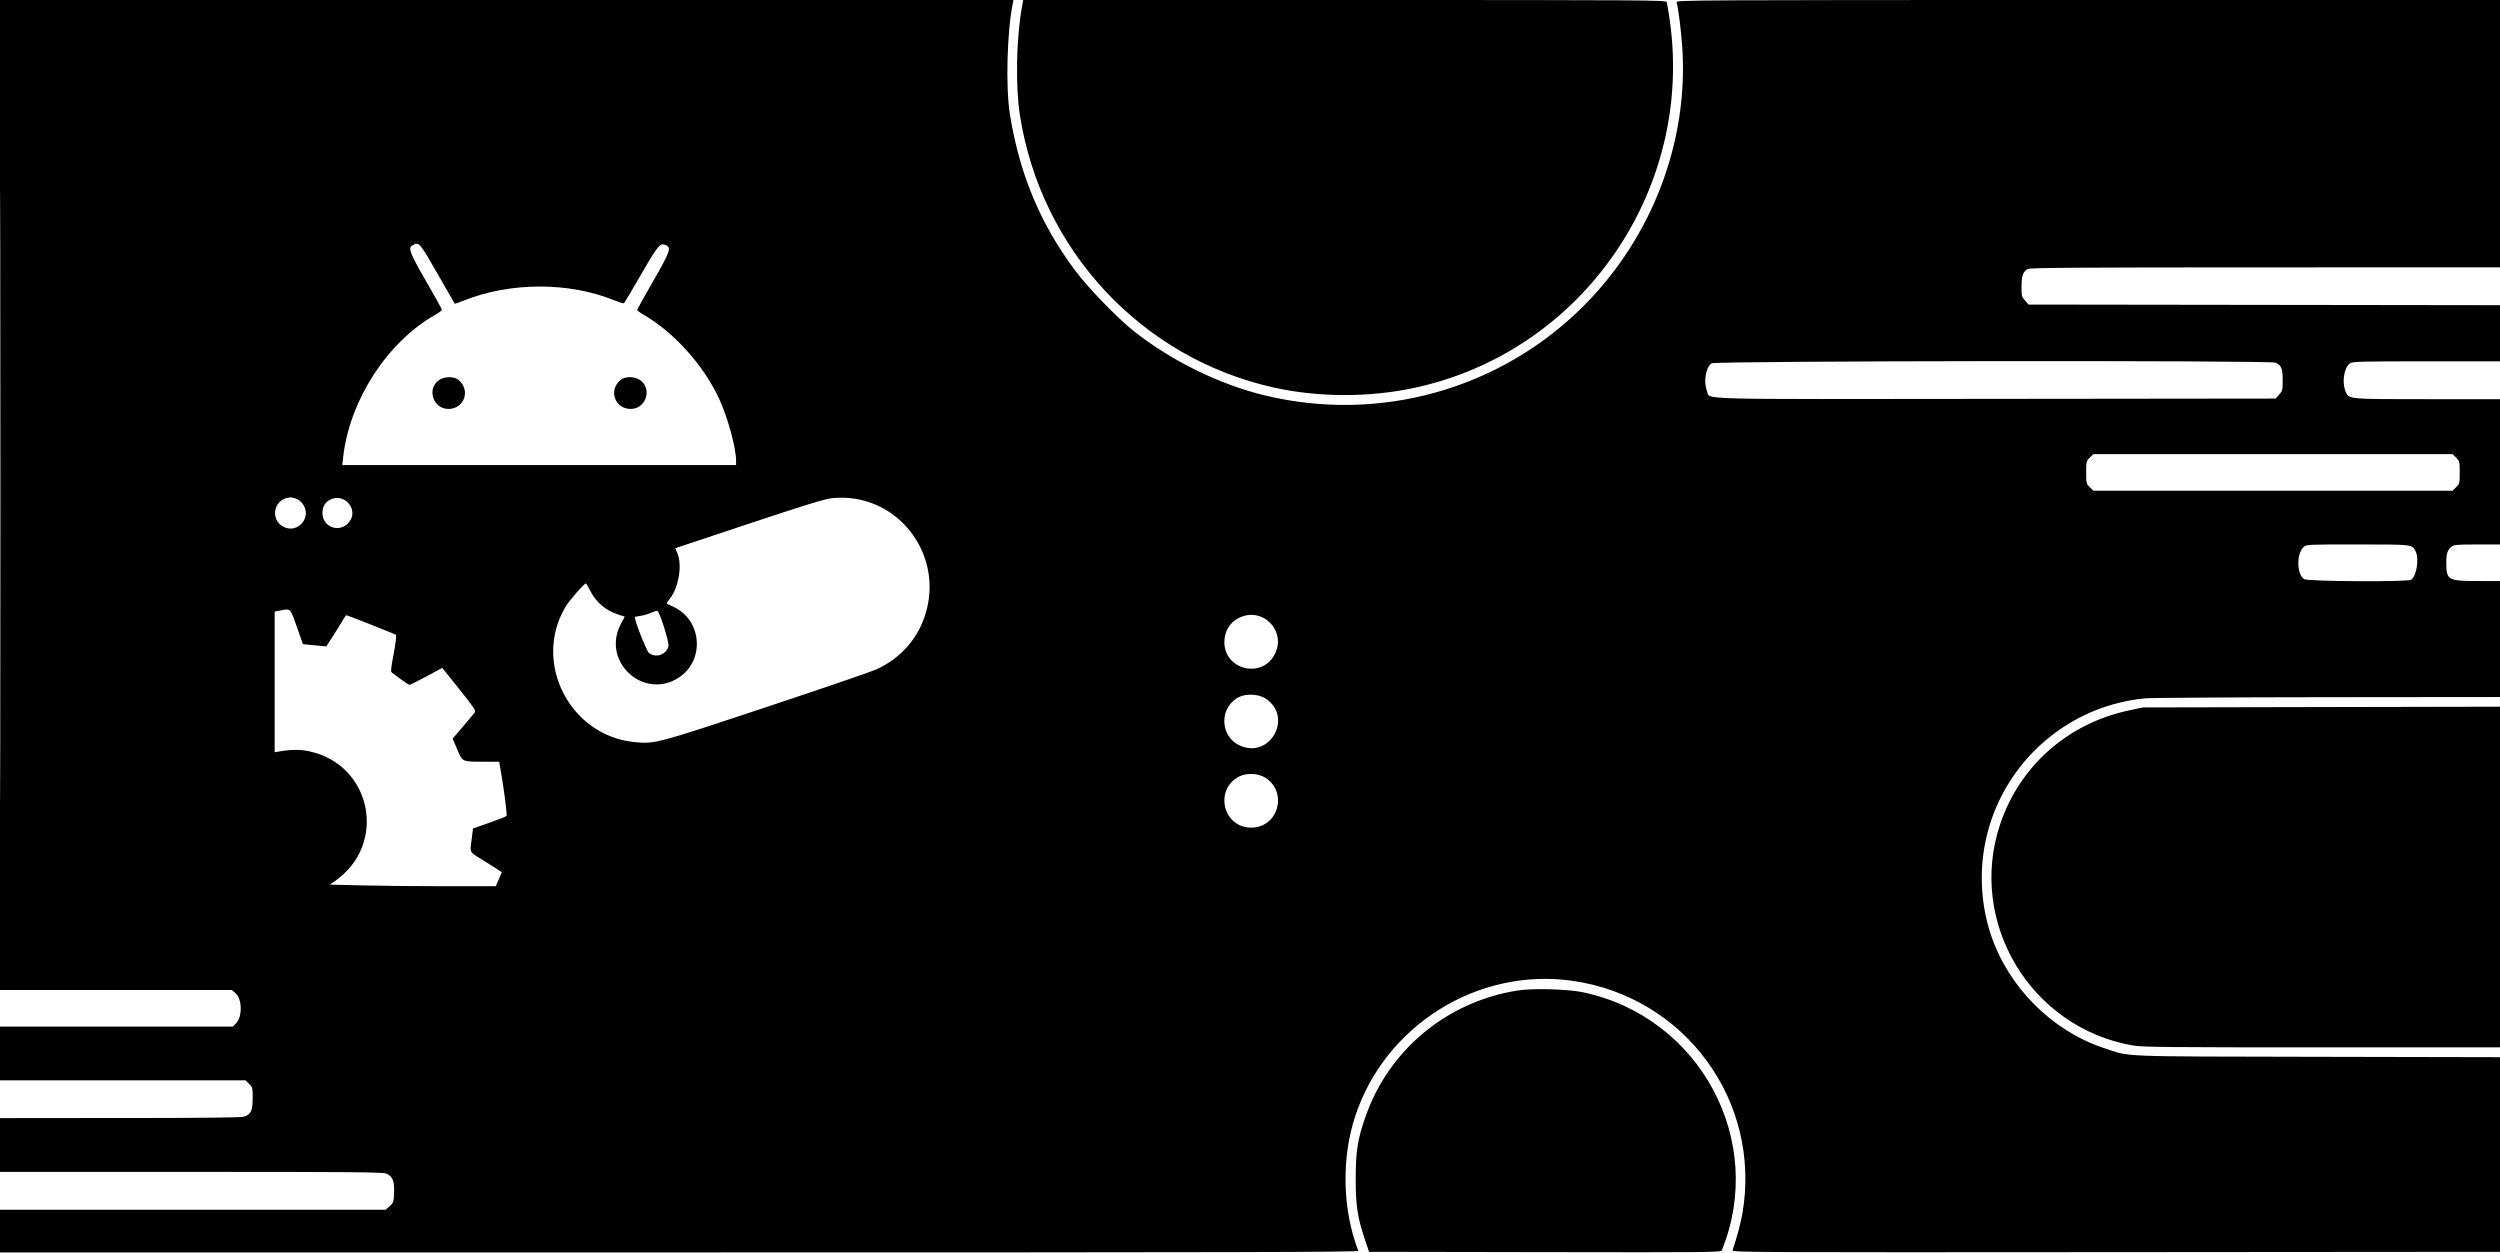
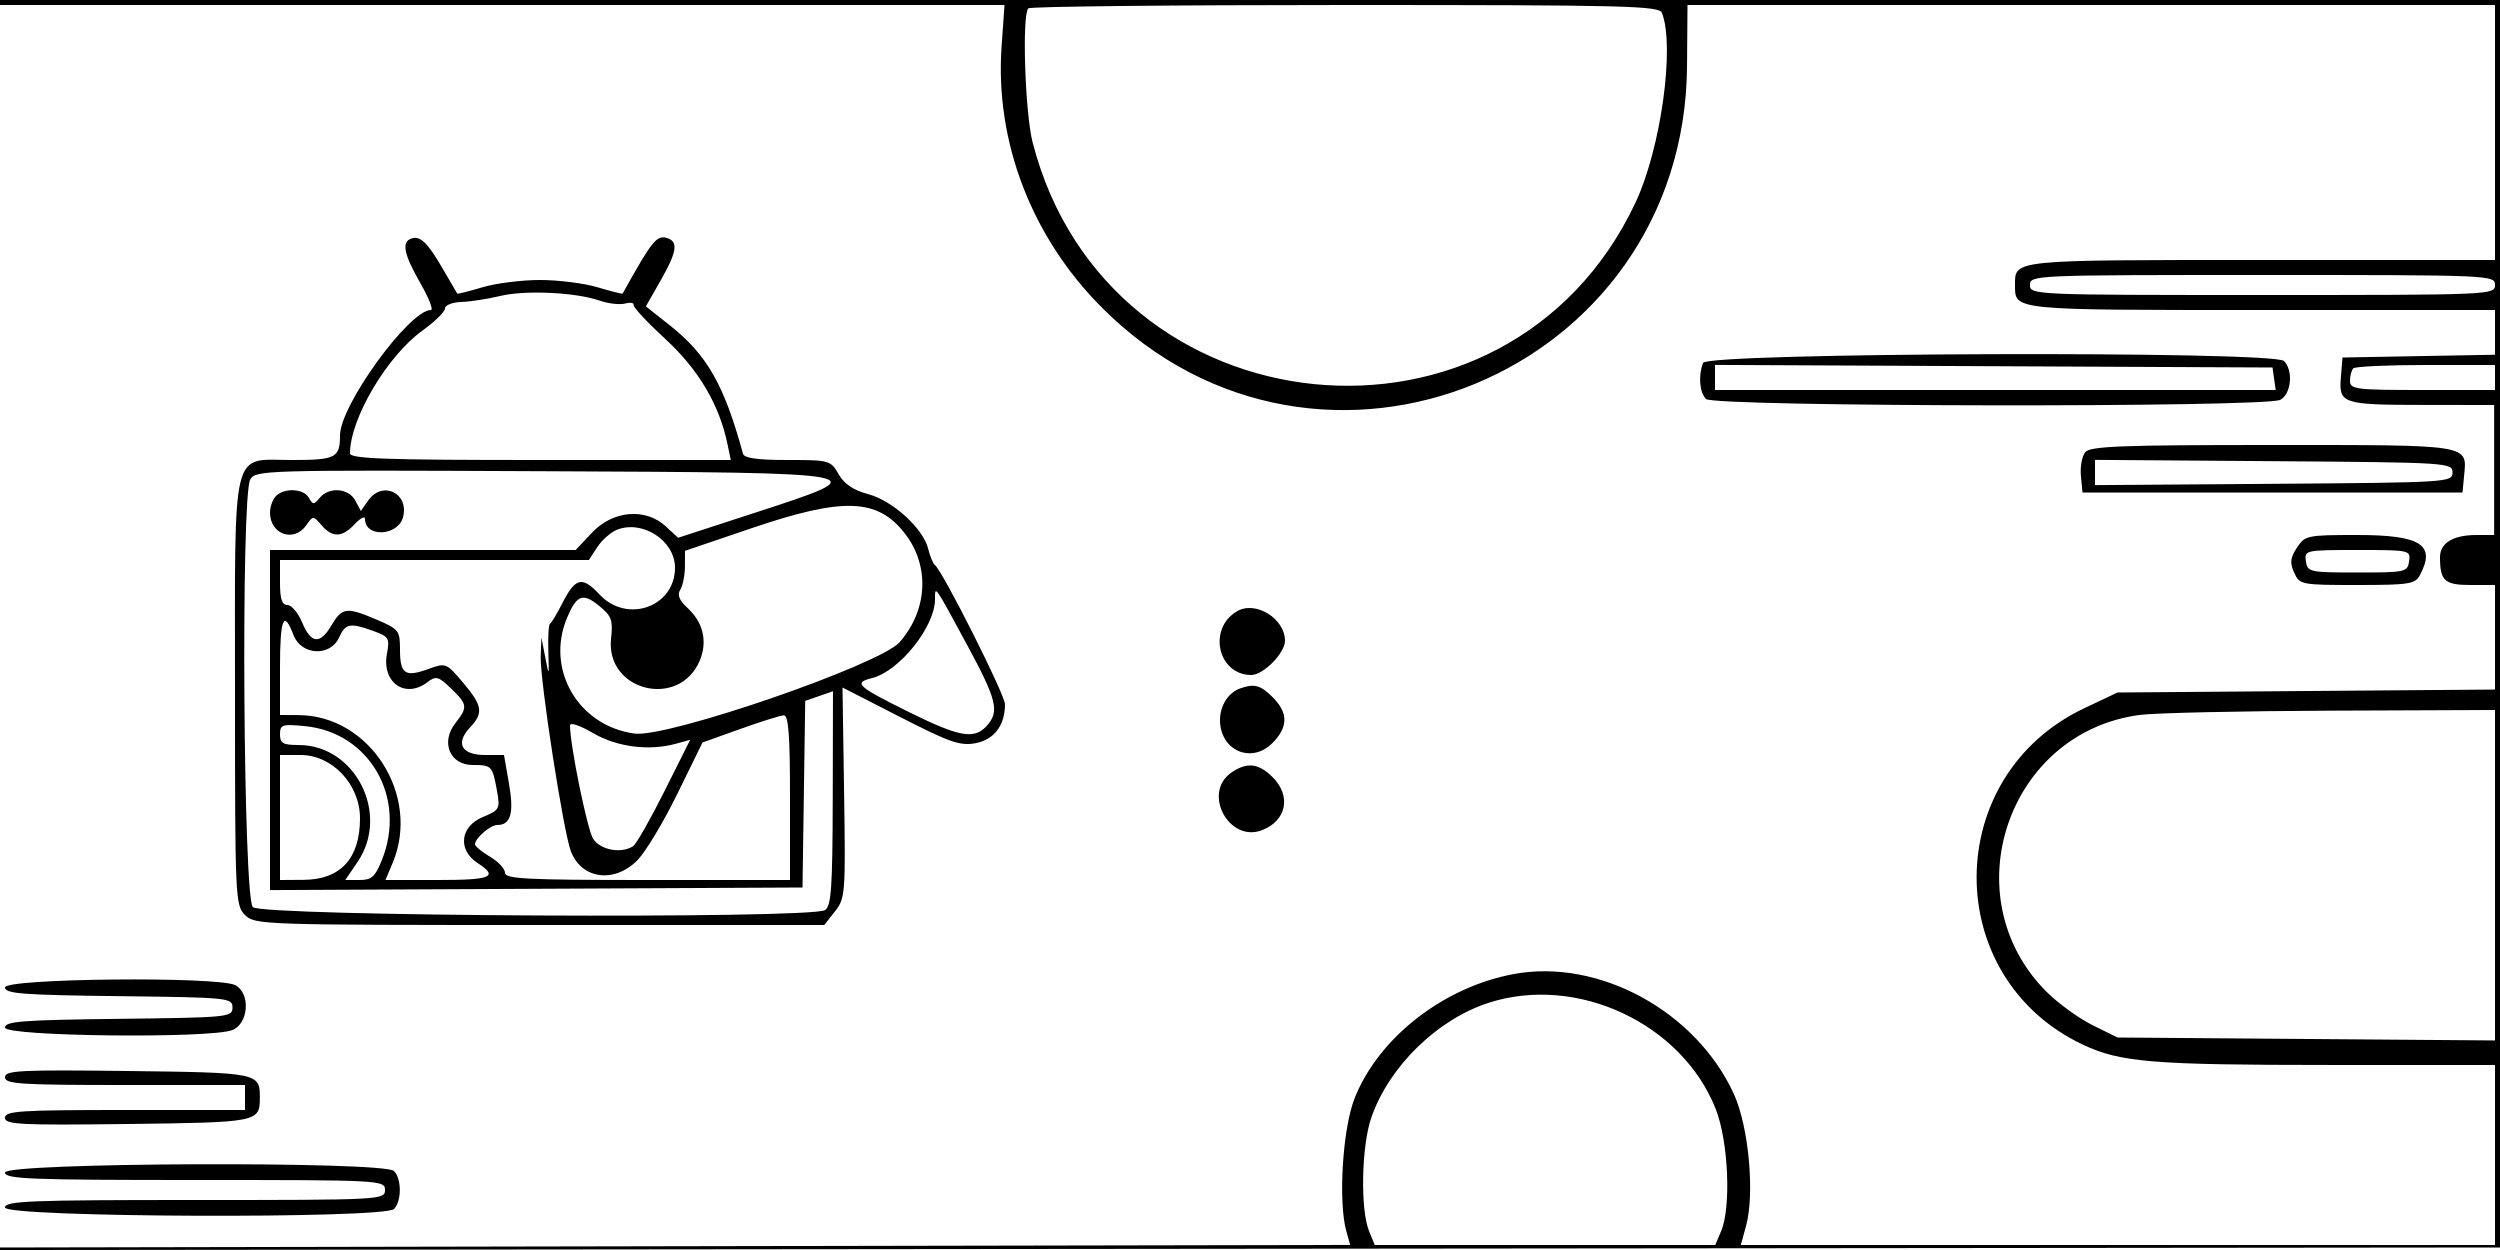
- <svg xmlns="http://www.w3.org/2000/svg" width="2048" height="1026" viewBox="0 0 2048 1026" version="1.1">
-   <path d="M 0 405.500 L 0 811 94.984 811 L 189.968 811 193.160 813.851 C 198.471 818.597, 198.577 833.150, 193.339 838.388 L 190.727 841 95.364 841 L 0 841 0 863 L 0 885 100.577 885 L 201.154 885 204.077 887.923 C 206.872 890.718, 207 891.238, 207 899.788 C 207 910.195, 205.393 913.309, 199.196 914.903 C 197.007 915.466, 162.276 915.854, 114 915.855 C 69.175 915.855, 25.188 915.888, 16.250 915.928 L 0 916 0 938 L 0 960 156.532 960 C 289.553 960, 313.575 960.213, 316.466 961.421 C 321.618 963.574, 323.272 967.678, 322.838 977.235 C 322.497 984.744, 322.297 985.346, 319.223 988.092 L 315.968 991 157.984 991 L 0 991 0 1008.500 L 0 1026 556.607 1026 C 1017.503 1026, 1113.127 1025.773, 1112.707 1024.679 C 1099.755 990.926, 1098.763 949.427, 1110.079 914.745 C 1134.467 839.998, 1210.548 792.446, 1288.107 803.474 C 1380.562 816.621, 1443.173 902.260, 1427.402 994 C 1426.056 1001.827, 1423.503 1011.401, 1419.334 1024.252 C 1418.793 1025.918, 1434.038 1025.991, 1733.633 1025.752 L 2048.500 1025.500 2048.808 512.750 L 2049.117 0 1710.991 0 C 1389.428 0, 1372.892 0.086, 1373.404 1.750 C 1374.861 6.485, 1377.109 24.197, 1378.101 38.750 C 1383.350 115.790, 1353.524 194.188, 1297.613 250.314 C 1229.421 318.767, 1130.691 346.633, 1036.500 324.012 C 999.334 315.086, 959.730 295.704, 929 271.401 C 915.532 260.750, 891.536 235.995, 880.882 221.763 C 852.249 183.512, 835.179 142.654, 827.295 93.500 C 823.782 71.593, 824.936 26.232, 829.592 3.250 L 830.250 0 415.125 0 L 0 0 0 405.500 M 837.087 6.250 C 832.547 31.438, 831.817 70.549, 835.450 94 C 852.582 204.605, 934.958 293.204, 1043.151 317.393 C 1079.633 325.549, 1120.949 325.719, 1158 317.867 C 1296.759 288.457, 1389.074 154.285, 1367.414 13.500 C 1366.568 8, 1365.648 2.712, 1365.371 1.750 C 1364.891 0.089, 1351.467 0, 1101.539 0 L 838.214 0 837.087 6.250 M 0.495 406 C 0.495 629.025, 0.610 720.263, 0.750 608.750 C 0.890 497.238, 0.890 314.763, 0.750 203.250 C 0.610 91.738, 0.495 182.975, 0.495 406 M 337.750 201.080 C 334.146 203.179, 335.774 207.403, 349 230.273 C 356.150 242.636, 362 253.214, 362 253.780 C 362 254.346, 359.615 256.155, 356.700 257.800 C 317.543 279.899, 286.636 327.371, 281.210 373.750 L 280.362 381 441.681 381 L 603 381 603 377.551 C 603 366.899, 596.139 341.796, 589.060 326.546 C 576.240 298.930, 551.906 271.979, 526.750 257.537 C 524.138 256.037, 522 254.398, 522 253.893 C 522 253.389, 527.850 242.828, 535 230.424 C 548.903 206.305, 550.105 202.916, 545.500 200.818 C 540.832 198.691, 539.114 200.724, 525.159 224.891 C 517.822 237.598, 511.483 248.201, 511.073 248.455 C 510.663 248.708, 507.068 247.589, 503.083 245.967 C 466.145 230.935, 418.278 230.993, 380.205 246.117 C 376.103 247.747, 372.647 248.949, 372.526 248.790 C 372.404 248.630, 366.771 238.825, 360.008 227 C 343.302 197.791, 343.334 197.828, 337.750 201.080 M 1661.110 220.396 C 1657.237 222.542, 1656.074 225.830, 1656.035 234.734 C 1656.002 242.443, 1656.186 243.177, 1658.918 246.234 L 1661.836 249.500 1854.918 249.758 L 2048 250.015 2048 234.508 L 2048 219 1855.750 219.035 C 1698.093 219.064, 1663.070 219.309, 1661.110 220.396 M 1402.117 297.631 C 1397.269 301.026, 1395.323 313.051, 1398.421 320.466 C 1401.397 327.588, 1380.813 327.041, 1635.045 326.756 L 1864.164 326.500 1867.082 323.234 C 1869.839 320.149, 1869.999 319.486, 1869.978 311.234 C 1869.954 301.971, 1868.960 299.492, 1864.316 297.117 C 1860.311 295.069, 1405.052 295.575, 1402.117 297.631 M 1925.117 297.631 C 1920.269 301.026, 1918.323 313.051, 1921.421 320.466 C 1924.228 327.182, 1922.359 327, 1988.450 327 L 2048 327 2048 311.500 L 2048 296 1987.723 296 C 1933.614 296, 1927.207 296.167, 1925.117 297.631 M 360.190 311.026 C 349.298 317.666, 354.434 334.984, 367.300 334.996 C 380.522 335.009, 385.833 319.306, 375.385 311.088 C 371.860 308.316, 364.683 308.286, 360.190 311.026 M 508.615 311.088 C 498.167 319.306, 503.478 335.009, 516.700 334.996 C 529.566 334.984, 534.702 317.666, 523.810 311.026 C 519.317 308.286, 512.140 308.316, 508.615 311.088 M 1711.923 374.923 C 1709.118 377.728, 1709 378.216, 1709 387 C 1709 395.784, 1709.118 396.272, 1711.923 399.077 L 1714.846 402 1862 402 L 2009.154 402 2012.077 399.077 C 2014.882 396.272, 2015 395.784, 2015 387 C 2015 378.216, 2014.882 377.728, 2012.077 374.923 L 2009.154 372 1862 372 L 1714.846 372 1711.923 374.923 M 234.462 408.074 C 223.947 411.096, 221.982 425.360, 231.299 431.040 C 243.620 438.553, 256.722 423.142, 247.416 412.083 C 245.145 409.384, 243.468 408.475, 239 407.521 C 238.175 407.345, 236.133 407.594, 234.462 408.074 M 681.078 408.159 C 675.589 408.766, 657.959 414.206, 613.400 429.041 L 553.145 449.103 554.779 452.801 C 559.061 462.491, 556.099 481.191, 548.836 490.316 C 547.166 492.415, 545.957 494.247, 546.150 494.386 C 546.342 494.526, 549.066 495.869, 552.203 497.371 C 575.124 508.344, 577.431 540.928, 556.278 554.939 C 527.511 573.994, 492.482 542.161, 508.468 511.492 L 511.771 505.155 506.635 503.496 C 495.970 500.049, 488.070 493.264, 483.228 483.393 C 481.774 480.427, 480.282 478, 479.913 478 C 478.456 478, 466.307 491.964, 463.179 497.235 C 436.144 542.789, 466.823 602.761, 519.801 607.922 C 536.469 609.545, 537.294 609.326, 627.400 579.380 C 673.105 564.190, 713.803 550.251, 717.840 548.404 C 737.097 539.596, 750.846 524.563, 757.477 505.068 C 774.849 453.992, 734.093 402.294, 681.078 408.159 M 269.420 409.885 C 265.510 412.270, 263.583 416.853, 264.286 422.096 C 265.637 432.166, 277.715 436.131, 284.962 428.884 C 295.339 418.507, 282.007 402.210, 269.420 409.885 M 1887.127 448.096 C 1881.172 453.645, 1881.434 470.434, 1887.540 474.434 C 1890.441 476.335, 1971.576 476.832, 1975.055 474.970 C 1979.528 472.577, 1981.970 457.721, 1978.883 451.684 C 1975.921 445.893, 1977.206 446.046, 1931.439 446.022 C 1890.102 446, 1889.338 446.036, 1887.127 448.096 M 2008.367 447.772 C 2004.945 450.544, 2004 453.408, 2004 461 C 2004 475.129, 2005.383 475.949, 2029.250 475.978 L 2048 476 2048 461 L 2048 446 2029.250 446.022 C 2012.996 446.042, 2010.216 446.274, 2008.367 447.772 M 232 499.649 C 230.625 499.875, 228.488 500.280, 227.250 500.549 L 225 501.038 225 558.650 L 225 616.262 228.750 615.602 C 238.229 613.934, 245.774 613.867, 253 615.386 C 304.863 626.286, 317.777 692.055, 273.952 722.091 L 270.171 724.683 297.248 725.341 C 312.140 725.704, 342.727 726, 365.217 726 L 406.110 726 408.555 720.471 C 409.900 717.431, 411 714.761, 411 714.539 C 411 714.317, 405.712 710.889, 399.250 706.921 C 383.652 697.345, 384.910 699.176, 386.311 688.095 L 387.500 678.690 400.748 674.047 C 408.035 671.493, 414.406 668.975, 414.906 668.452 C 415.656 667.667, 412.517 643.726, 409.504 627.250 L 408.909 624 397.205 623.989 C 378.185 623.971, 378.982 624.325, 374.581 613.932 L 370.829 605.071 379.191 595.285 C 383.791 589.903, 388.153 584.720, 388.886 583.767 C 390.066 582.230, 388.630 580.049, 376.267 564.588 L 362.316 547.142 349.439 554.071 C 342.357 557.882, 336.086 561, 335.504 561 C 334.922 561, 331.983 559.148, 328.973 556.885 C 325.963 554.621, 322.660 552.179, 321.633 551.458 C 319.821 550.186, 319.847 549.717, 322.516 535.507 C 324.078 527.189, 324.884 520.531, 324.383 520.090 C 323.544 519.353, 284.703 504, 283.678 504 C 283.410 504, 281.945 506.137, 280.423 508.750 C 278.900 511.363, 275.333 517.112, 272.494 521.527 L 267.333 529.553 257.741 528.624 L 248.149 527.696 243.211 513.598 C 238.005 498.735, 237.953 498.670, 232 499.649 M 533.324 502.002 C 531.027 503.021, 527.089 504.164, 524.574 504.541 C 522.058 504.918, 520 505.313, 520 505.417 C 520 508.751, 529.534 533.021, 531.524 534.750 C 536.879 539.406, 545.848 536.436, 547.608 529.425 C 548.365 526.408, 540.345 500.844, 538.500 500.394 C 537.950 500.259, 535.621 500.983, 533.324 502.002 M 1015.500 505.896 C 1007.626 509.541, 1003 516.982, 1003 526.001 C 1003 548.735, 1033.680 556.269, 1044.206 536.120 C 1054.095 517.190, 1034.857 496.934, 1015.500 505.896 M 1015.459 570.826 C 998.821 578.605, 998.798 602.875, 1015.421 610.616 C 1040.324 622.211, 1059.761 587.444, 1036.852 572.283 C 1031.388 568.668, 1021.514 567.995, 1015.459 570.826 M 1757.883 572.047 C 1700.358 577.171, 1650.687 616.016, 1631.622 670.787 C 1620.876 701.659, 1620.723 735.675, 1631.191 766.500 C 1645.631 809.020, 1681.157 844.483, 1723.349 858.492 C 1745.911 865.984, 1731.565 865.390, 1898.213 865.734 L 2047.926 866.044 2048.255 875.272 C 2048.437 880.347, 2048.585 874.375, 2048.585 862 C 2048.585 849.625, 2048.436 843.663, 2048.255 848.750 L 2047.925 858 1902.093 858 C 1775.947 858, 1755.063 857.794, 1747.381 856.475 C 1663.621 842.091, 1611.627 755.612, 1638.482 675.349 C 1654.574 627.252, 1694.031 592.507, 1744.700 581.812 L 1755.500 579.532 1901.750 579.228 L 2048 578.925 2048 574.962 L 2048 571 1907.250 571.139 C 1829.838 571.216, 1762.622 571.624, 1757.883 572.047 M 1015.252 636.050 C 994.467 646.606, 1001.762 678, 1025 678 C 1046.914 678, 1055.227 649.443, 1036.852 637.283 C 1031.122 633.492, 1021.384 632.935, 1015.252 636.050 M 1242.628 811.505 C 1184.782 820.945, 1137.591 860.292, 1118.568 914.943 C 1112.094 933.543, 1110.620 942.890, 1110.595 965.500 C 1110.571 987.757, 1112.053 997.449, 1118.315 1016 L 1121.521 1025.500 1265.652 1025.753 C 1402.223 1025.993, 1409.821 1025.915, 1410.499 1024.253 C 1447.054 934.624, 1392.721 833.326, 1297.159 812.944 C 1284.236 810.188, 1255.369 809.426, 1242.628 811.505" stroke="none" fill="black" fill-rule="evenodd" />
+ <svg xmlns="http://www.w3.org/2000/svg" width="500" height="250" viewBox="0 0 500 250" version="1.1">
+   <path d="M 0 125.002 L 0 250.004 250.250 249.752 L 500.500 249.500 500.754 124.750 L 501.008 0 250.504 0 L 0 0 0 125.002 M -0 125.250 L -0 249.500 135.017 249.243 L 270.035 248.986 269.267 246.243 C 267.621 240.359, 268.518 225.783, 270.899 219.715 C 275.658 207.591, 288.646 197.432, 302.740 194.811 C 319.732 191.651, 339.157 202.216, 346.751 218.747 C 349.752 225.280, 350.992 238.749, 349.192 245.267 L 348.161 249 423.581 249 L 499 249 499 231 L 499 213 465.750 212.994 C 430.477 212.988, 424.090 212.463, 416.624 208.953 C 388.121 195.555, 388.251 155.200, 416.841 141.655 L 423.500 138.500 461.250 138.205 L 499 137.910 499 127.455 L 499 117 494.107 117 C 488.925 117, 488 116.160, 488 111.453 C 488 108.586, 490.617 107, 495.348 107 L 498.828 107 498.828 94 L 498.828 81 484.664 80.985 C 468.393 80.967, 467.743 80.747, 468.181 75.398 L 468.500 71.500 483.750 71.224 L 499 70.948 499 66.474 L 499 62 452.200 62 C 402.203 62, 403 62.081, 403 57 C 403 51.919, 402.203 52, 452.200 52 L 499 52 499 26.500 L 499 1 418.250 1 L 337.500 1 337.406 13.250 C 336.934 74.782, 263.835 104.978, 220.429 61.571 C 206.336 47.479, 198.973 28.337, 200.318 9.288 L 200.903 1 100.451 1 L 0 1 -0 125.250 M 205.667 1.667 C 204.365 2.969, 205.001 22.584, 206.539 28.540 C 221.622 86.969, 301.570 94.900, 327.106 40.500 C 332.173 29.706, 335.006 9.390, 332.393 2.582 C 331.848 1.163, 325.335 1, 269.060 1 C 234.560 1, 206.033 1.300, 205.667 1.667 M 82.250 47.718 C 80.271 48.428, 80.767 50.849, 84.073 56.628 C 85.764 59.583, 86.712 62, 86.182 62 C 81.854 62, 68 81.089, 68 87.053 C 68 91.561, 67.152 92, 58.450 92 C 46.093 92, 47 88.300, 47 138.723 C 47 179.667, 47.063 181.063, 49 183 C 50.953 184.953, 52.333 185, 107.927 185 L 164.855 185 166.996 182.278 C 169.056 179.659, 169.125 178.754, 168.819 158.528 L 168.500 137.500 180.027 143.403 C 189.970 148.496, 192.043 149.214, 195.124 148.637 C 198.825 147.942, 201 145.059, 201 140.848 C 201 138.957, 188.504 114.145, 186.975 113 C 186.608 112.725, 186.007 111.271, 185.640 109.769 C 184.643 105.695, 178.543 100.138, 173.626 98.822 C 170.670 98.032, 168.850 96.804, 167.723 94.840 C 166.132 92.067, 165.889 92, 157.515 92 C 151.501 92, 148.835 91.626, 148.597 90.750 C 144.842 76.966, 141.409 70.951, 133.920 65.031 L 129.171 61.277 132.085 56.174 C 135.297 50.550, 135.682 48.476, 133.659 47.700 C 131.414 46.838, 130.561 47.866, 124.525 58.713 C 124.460 58.831, 122.219 58.268, 119.544 57.463 C 116.870 56.658, 111.675 56, 108 56 C 104.325 56, 99.130 56.658, 96.456 57.463 C 93.781 58.268, 91.526 58.831, 91.443 58.713 C 91.360 58.596, 90.081 56.401, 88.601 53.835 C 85.535 48.520, 84.035 47.076, 82.250 47.718 M 406 57 C 406 58.971, 406.667 59, 452.500 59 C 498.333 59, 499 58.971, 499 57 C 499 55.029, 498.333 55, 452.500 55 C 406.667 55, 406 55.029, 406 57 M 100 59.201 C 97.525 59.803, 94.037 60.341, 92.250 60.397 C 90.463 60.454, 89 61.035, 89 61.688 C 89 62.341, 86.979 64.327, 84.510 66.100 C 77.422 71.191, 70 83.752, 70 90.659 C 70 91.757, 76.903 92, 108.079 92 L 146.159 92 145.482 88.750 C 143.849 80.915, 139.691 73.894, 133.086 67.818 C 129.464 64.485, 126.597 61.410, 126.716 60.982 C 126.835 60.555, 126.061 60.433, 124.997 60.711 C 123.932 60.989, 121.654 60.726, 119.933 60.126 C 115.133 58.453, 105.009 57.983, 100 59.201 M 340.607 72.582 C 339.629 75.131, 339.906 78.506, 341.200 79.800 C 342.782 81.382, 453.121 81.541, 456.066 79.965 C 458.258 78.792, 458.701 74.101, 456.800 72.200 C 454.731 70.131, 341.404 70.504, 340.607 72.582 M 343 75.492 L 343 78 399.070 78 L 455.139 78 454.820 75.750 L 454.500 73.500 398.750 73.242 L 343 72.983 343 75.492 M 470.667 73.667 C 470.300 74.033, 470 75.158, 470 76.167 C 470 77.860, 471.106 78, 484.500 78 L 499 78 499 75.500 L 499 73 485.167 73 C 477.558 73, 471.033 73.300, 470.667 73.667 M 417.054 90.435 C 416.399 91.224, 416.007 93.361, 416.182 95.185 L 416.500 98.500 454.500 98.500 L 492.500 98.500 492.818 95.185 C 493.428 88.836, 494.441 89, 454.500 89 C 424.227 89, 418.048 89.237, 417.054 90.435 M 419 94.500 L 419 97.025 454.750 96.763 C 489.746 96.506, 490.500 96.458, 490.500 94.500 C 490.500 92.542, 489.746 92.494, 454.750 92.237 L 419 91.975 419 94.500 M 50.040 95.926 C 48.157 99.444, 48.655 179.512, 50.571 181.429 C 52.412 183.269, 162.128 183.837, 165 182.021 C 166.255 181.228, 166.508 177.569, 166.548 159.659 L 166.596 138.245 163.820 139.213 L 161.043 140.180 160.772 158.840 L 160.500 177.500 107.250 177.759 L 54 178.018 54 144.009 L 54 110 84.567 110 L 115.134 110 118.435 106.500 C 122.607 102.077, 129.128 101.536, 133.166 105.278 L 135.624 107.556 150.850 102.596 C 175.699 94.502, 175.928 94.547, 108.276 94.242 C 52.529 93.990, 51.053 94.033, 50.040 95.926 M 55.200 99.200 C 54.540 99.860, 54 101.345, 54 102.500 C 54 106.888, 58.790 108.566, 61.258 105.043 C 62.619 103.100, 62.641 103.100, 64.304 105.043 C 66.482 107.586, 68.439 107.518, 70.961 104.811 C 72.082 103.608, 73 103.142, 73 103.776 C 73 107.585, 79.652 107.236, 80.620 103.377 C 81.824 98.579, 76.470 96.063, 73.644 100.098 L 72.175 102.195 71.052 100.098 C 69.722 97.612, 65.811 97.318, 63.948 99.563 C 62.771 100.981, 62.569 100.981, 61.775 99.563 C 60.739 97.712, 56.900 97.500, 55.200 99.200 M 150.250 105.662 L 137 110.167 136.985 113.333 C 136.976 115.075, 136.557 117.152, 136.053 117.949 C 135.402 118.977, 135.831 120.040, 137.528 121.613 C 140.645 124.502, 141.533 128.299, 139.972 132.067 C 135.906 141.885, 121.055 138.235, 122.213 127.702 C 122.617 124.022, 122.324 123.212, 119.849 121.184 C 116.575 118.500, 115.331 118.964, 113.398 123.590 C 109.078 133.929, 115.675 145.208, 126.924 146.717 C 133.495 147.598, 175.952 132.958, 179.915 128.444 C 185.596 121.974, 186 113.084, 180.908 106.611 C 175.423 99.637, 168.595 99.426, 150.250 105.662 M 123.308 105.988 C 122.103 106.485, 120.364 108.042, 119.443 109.446 L 117.770 112 86.885 112 L 56 112 56 116.500 C 56 119.815, 56.391 121, 57.487 121 C 58.304 121, 59.631 122.575, 60.436 124.500 C 62.228 128.790, 64.013 128.941, 66.341 125 C 68.429 121.466, 69.344 121.361, 75.417 123.964 C 79.763 125.827, 80 126.134, 80 129.905 C 80 134.796, 80.998 135.492, 85.615 133.822 C 89.184 132.532, 89.252 132.558, 92.595 136.510 C 96.522 141.152, 96.741 142.583, 93.972 145.530 C 91.022 148.670, 92.315 151, 97.008 151 L 100.801 151 101.801 156.750 C 102.827 162.650, 102.157 165, 99.449 165 C 98.064 165, 95 167.655, 95 168.856 C 95 169.248, 96.350 170.366, 98 171.341 C 99.650 172.316, 101 173.763, 101 174.557 C 101 175.781, 105.329 176, 129.500 176 L 158 176 158 159.500 C 158 146.933, 157.702 143.015, 156.750 143.063 C 156.063 143.097, 152.125 144.335, 148 145.813 L 140.500 148.500 135.500 158.708 C 132.750 164.323, 129.178 170.285, 127.563 171.958 C 122.966 176.719, 116.376 175.897, 114.186 170.288 C 112.695 166.470, 107.967 135.954, 108.142 131.281 L 108.284 127.500 109.057 131.500 C 109.805 135.375, 109.824 135.336, 109.665 130.249 C 109.574 127.361, 109.725 124.886, 110 124.749 C 110.275 124.612, 111.386 122.760, 112.470 120.634 C 115.085 115.503, 116.437 115.186, 119.900 118.893 C 125.409 124.790, 135 121.389, 135 113.538 C 135 108.108, 128.438 103.871, 123.308 105.988 M 459.381 109.541 C 458.048 111.576, 457.939 112.572, 458.837 114.541 C 459.932 116.945, 460.213 117, 471.443 117 C 481.776 117, 483.034 116.806, 483.965 115.066 C 487.236 108.954, 484.204 107, 471.452 107 C 461.411 107, 460.988 107.089, 459.381 109.541 M 461.180 112.250 C 461.488 114.412, 461.891 114.500, 471.500 114.500 C 481.109 114.500, 481.512 114.412, 481.820 112.250 C 482.134 110.038, 481.961 110, 471.500 110 C 461.039 110, 460.866 110.038, 461.180 112.250 M 187 119.873 C 187 125.334, 179.883 134.238, 174.423 135.609 C 170.641 136.558, 171.353 137.227, 181.513 142.274 C 191.876 147.422, 194.820 147.961, 197.345 145.171 C 199.945 142.299, 199.387 140.014, 193.375 128.899 C 186.806 116.754, 187 117.029, 187 119.873 M 247.500 122.203 C 241.474 125.595, 243.509 135, 250.268 135 C 252.675 135, 257 130.603, 257 128.156 C 257 123.761, 251.195 120.123, 247.500 122.203 M 56 133.500 L 56 143 59.750 143.022 C 73.975 143.105, 84.164 159.098, 78.551 172.532 L 77.102 176 87.551 176 C 98.351 176, 99.772 175.391, 95.500 172.592 C 91.496 169.969, 92.025 165.305, 96.540 163.419 C 99.915 162.009, 100.048 161.767, 99.408 158.220 C 98.495 153.157, 98.349 153, 94.539 153 C 89.972 153, 88.079 148.440, 91.069 144.640 C 93.593 141.431, 93.523 140.875, 90.193 137.685 C 87.646 135.244, 87.208 135.132, 85.443 136.466 C 81.018 139.813, 76.314 136.471, 77.388 130.743 C 77.968 127.653, 77.769 127.318, 74.686 126.203 C 69.988 124.504, 69.107 124.671, 67.818 127.500 C 66.042 131.399, 60.234 131.080, 58.694 127 C 56.750 121.850, 56 123.659, 56 133.500 M 248 137.694 C 245.653 138.533, 244 141.139, 244 144 C 244 150.073, 250.245 152.846, 254.450 148.641 C 257.657 145.434, 257.686 142.595, 254.545 139.455 C 252.101 137.010, 250.853 136.674, 248 137.694 M 428 142.979 C 401.473 146.438, 390.351 179.413, 409.319 198.369 C 411.619 200.667, 415.750 203.662, 418.500 205.024 L 423.500 207.500 461.250 207.795 L 499 208.090 499 175.045 L 499 142 466.250 142.131 C 448.238 142.203, 431.025 142.585, 428 142.979 M 114 145.084 C 114 149.011, 117.441 165.876, 118.625 167.750 C 120.048 170.004, 124.252 170.784, 126.625 169.235 C 127.244 168.831, 130.067 163.877, 132.897 158.226 L 138.043 147.951 135.271 148.726 C 129.855 150.239, 123.391 149.419, 118.600 146.611 C 115.963 145.066, 114 144.414, 114 145.084 M 56 146.873 C 56 148.664, 56.593 149.001, 59.750 149.004 C 71.081 149.015, 78.027 162.787, 71.530 172.360 L 69.060 176 71.922 176 C 74.329 176, 75.038 175.362, 76.391 171.980 C 81.390 159.487, 73.887 146.464, 60.975 145.224 C 56.418 144.786, 56 144.924, 56 146.873 M 56 163.500 L 56 176 60.750 175.968 C 68.124 175.919, 72 171.678, 72 163.660 C 72 156.890, 66.472 151, 60.118 151 L 56 151 56 163.500 M 246.223 154.557 C 240.450 158.600, 245.779 168.555, 252.374 166.048 C 257.294 164.177, 258.311 159.220, 254.545 155.455 C 251.708 152.617, 249.355 152.363, 246.223 154.557 M 1 197.481 C 1 198.738, 4.444 199.003, 23.750 199.231 C 45.744 199.491, 46.500 199.566, 46.500 201.500 C 46.500 203.434, 45.744 203.509, 23.750 203.769 C 4.444 203.997, 1 204.262, 1 205.519 C 1 207.285, 41.922 207.741, 46.435 206.025 C 49.734 204.771, 50.160 198.691, 47.066 197.035 C 43.727 195.248, 1 195.662, 1 197.481 M 297.870 200.517 C 287.517 203.812, 277.839 213.236, 274.268 223.500 C 272.287 229.194, 272.038 241.901, 273.822 246.250 L 274.950 249 309 249 L 343.050 249 344.218 246.250 C 346.264 241.433, 345.684 228.234, 343.143 221.798 C 336.404 204.727, 315.507 194.904, 297.870 200.517 M 1 215.450 C 1 216.807, 3.991 217, 25 217 L 49 217 49 219.500 L 49 222 25 222 C 3.991 222, 1 222.193, 1 223.550 C 1 224.915, 3.915 225.064, 25.538 224.800 C 51.684 224.480, 51.969 224.423, 51.969 219.500 C 51.969 214.577, 51.684 214.520, 25.538 214.200 C 3.915 213.936, 1 214.085, 1 215.450 M 1 234.500 C 1 235.807, 5.889 236, 39 236 C 76.333 236, 77 236.035, 77 238 C 77 239.965, 76.333 240, 39 240 C 5.889 240, 1 240.193, 1 241.500 C 1 243.500, 76.807 243.793, 78.800 241.800 C 80.347 240.253, 80.347 235.747, 78.800 234.200 C 76.807 232.207, 1 232.500, 1 234.500" stroke="none" fill="black" fill-rule="evenodd" />
</svg>
